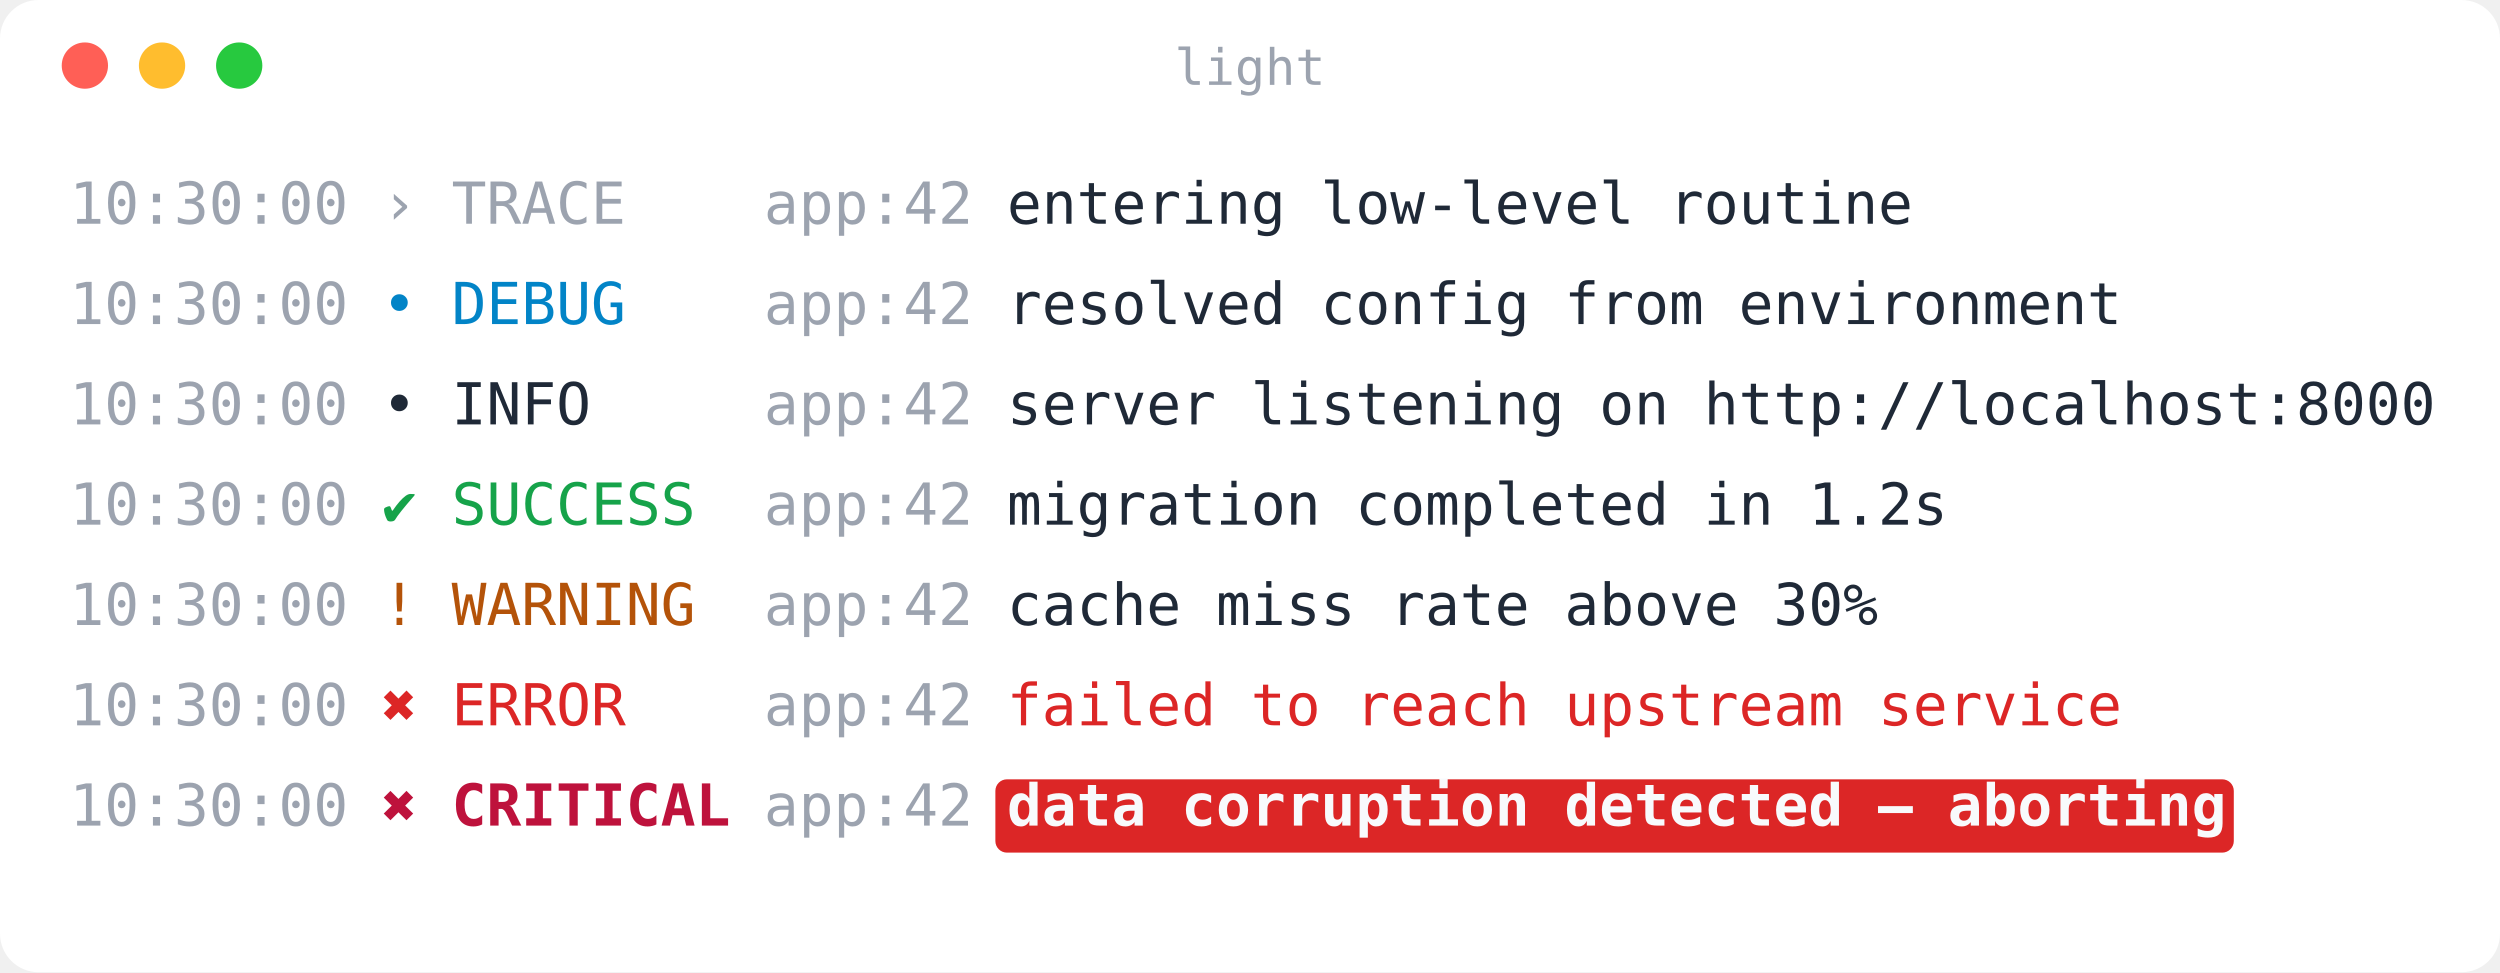
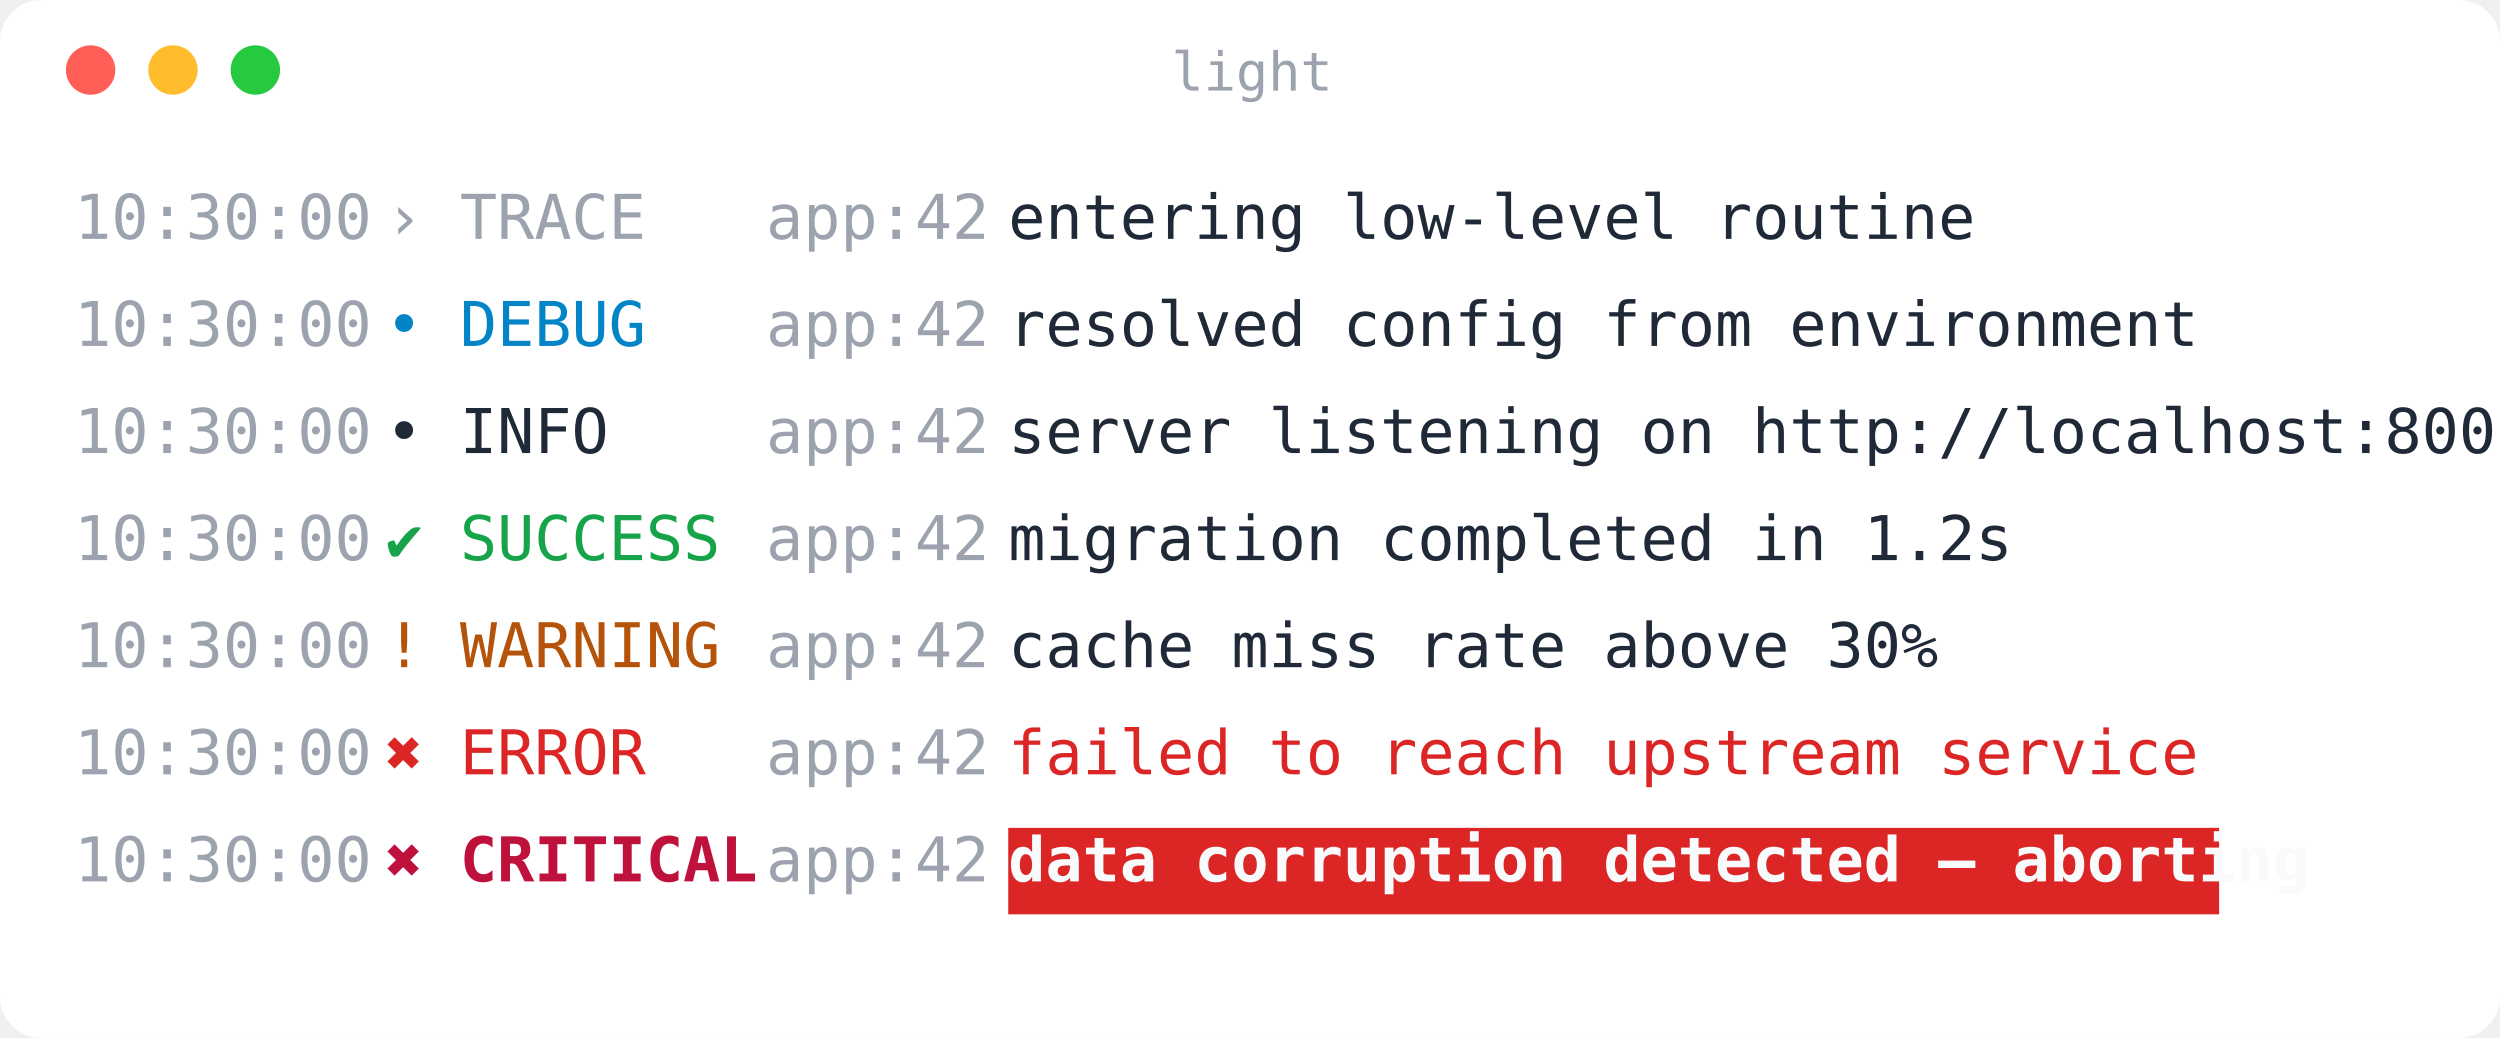
- <svg xmlns="http://www.w3.org/2000/svg" width="648" height="252" viewBox="0 0 648 252" font-family="ui-monospace, SFMono-Regular, Menlo, Consolas, monospace" font-size="15">
-   <rect width="648" height="252" rx="10" fill="#ffffff" />
+ <svg xmlns="http://www.w3.org/2000/svg" width="607" height="252" viewBox="0 0 607 252" font-family="ui-monospace, SFMono-Regular, Menlo, Consolas, monospace" font-size="15">
+   <rect width="607" height="252" rx="10" fill="#ffffff" />
  <circle cx="22" cy="17" r="6" fill="#ff5f56" />
  <circle cx="42" cy="17" r="6" fill="#ffbd2e" />
  <circle cx="62" cy="17" r="6" fill="#27c93f" />
-   <text x="324" y="22" fill="#9ca3af" font-size="13" text-anchor="middle">light</text>
-   <text x="18.0" y="58" fill="#9ca3af" font-weight="400" textLength="72.0" lengthAdjust="spacingAndGlyphs" xml:space="preserve">10:30:00</text>
-   <text x="99.0" y="58" fill="#9ca3af" font-weight="400" textLength="90.0" lengthAdjust="spacingAndGlyphs" xml:space="preserve">› TRACE   </text>
-   <text x="198.0" y="58" fill="#9ca3af" font-weight="400" textLength="54.0" lengthAdjust="spacingAndGlyphs" xml:space="preserve">app:42</text>
-   <text x="261.0" y="58" fill="#1f2937" font-weight="400" textLength="234.0" lengthAdjust="spacingAndGlyphs" xml:space="preserve">entering low-level routine</text>
-   <text x="18.0" y="84" fill="#9ca3af" font-weight="400" textLength="72.0" lengthAdjust="spacingAndGlyphs" xml:space="preserve">10:30:00</text>
-   <text x="99.0" y="84" fill="#0284c7" font-weight="400" textLength="90.0" lengthAdjust="spacingAndGlyphs" xml:space="preserve">• DEBUG   </text>
-   <text x="198.0" y="84" fill="#9ca3af" font-weight="400" textLength="54.0" lengthAdjust="spacingAndGlyphs" xml:space="preserve">app:42</text>
-   <text x="261.0" y="84" fill="#1f2937" font-weight="400" textLength="288.0" lengthAdjust="spacingAndGlyphs" xml:space="preserve">resolved config from environment</text>
-   <text x="18.0" y="110" fill="#9ca3af" font-weight="400" textLength="72.0" lengthAdjust="spacingAndGlyphs" xml:space="preserve">10:30:00</text>
-   <text x="99.0" y="110" fill="#1f2937" font-weight="400" textLength="90.0" lengthAdjust="spacingAndGlyphs" xml:space="preserve">• INFO    </text>
-   <text x="198.0" y="110" fill="#9ca3af" font-weight="400" textLength="54.0" lengthAdjust="spacingAndGlyphs" xml:space="preserve">app:42</text>
-   <text x="261.0" y="110" fill="#1f2937" font-weight="400" textLength="369.0" lengthAdjust="spacingAndGlyphs" xml:space="preserve">server listening on http://localhost:8000</text>
-   <text x="18.0" y="136" fill="#9ca3af" font-weight="400" textLength="72.0" lengthAdjust="spacingAndGlyphs" xml:space="preserve">10:30:00</text>
-   <text x="99.0" y="136" fill="#16a34a" font-weight="400" textLength="90.0" lengthAdjust="spacingAndGlyphs" xml:space="preserve">✔ SUCCESS </text>
-   <text x="198.0" y="136" fill="#9ca3af" font-weight="400" textLength="54.0" lengthAdjust="spacingAndGlyphs" xml:space="preserve">app:42</text>
-   <text x="261.0" y="136" fill="#1f2937" font-weight="400" textLength="243.0" lengthAdjust="spacingAndGlyphs" xml:space="preserve">migration completed in 1.2s</text>
-   <text x="18.0" y="162" fill="#9ca3af" font-weight="400" textLength="72.0" lengthAdjust="spacingAndGlyphs" xml:space="preserve">10:30:00</text>
-   <text x="99.0" y="162" fill="#b45309" font-weight="400" textLength="90.0" lengthAdjust="spacingAndGlyphs" xml:space="preserve">! WARNING </text>
-   <text x="198.0" y="162" fill="#9ca3af" font-weight="400" textLength="54.0" lengthAdjust="spacingAndGlyphs" xml:space="preserve">app:42</text>
-   <text x="261.0" y="162" fill="#1f2937" font-weight="400" textLength="225.0" lengthAdjust="spacingAndGlyphs" xml:space="preserve">cache miss rate above 30%</text>
-   <text x="18.0" y="188" fill="#9ca3af" font-weight="400" textLength="72.0" lengthAdjust="spacingAndGlyphs" xml:space="preserve">10:30:00</text>
-   <text x="99.0" y="188" fill="#dc2626" font-weight="400" textLength="90.0" lengthAdjust="spacingAndGlyphs" xml:space="preserve">✖ ERROR   </text>
-   <text x="198.0" y="188" fill="#9ca3af" font-weight="400" textLength="54.0" lengthAdjust="spacingAndGlyphs" xml:space="preserve">app:42</text>
-   <text x="261.0" y="188" fill="#dc2626" font-weight="400" textLength="288.0" lengthAdjust="spacingAndGlyphs" xml:space="preserve">failed to reach upstream service</text>
-   <rect x="258.0" y="202.0" width="321.0" height="19" rx="3" fill="#dc2626" />
-   <text x="18.0" y="214" fill="#9ca3af" font-weight="400" textLength="72.0" lengthAdjust="spacingAndGlyphs" xml:space="preserve">10:30:00</text>
-   <text x="99.0" y="214" fill="#be123c" font-weight="700" textLength="90.0" lengthAdjust="spacingAndGlyphs" xml:space="preserve">✖ CRITICAL</text>
-   <text x="198.0" y="214" fill="#9ca3af" font-weight="400" textLength="54.0" lengthAdjust="spacingAndGlyphs" xml:space="preserve">app:42</text>
-   <text x="261.0" y="214" fill="#f8fafc" font-weight="700" textLength="315.0" lengthAdjust="spacingAndGlyphs" xml:space="preserve">data corruption detected — aborting</text>
+   <text x="304" y="22" fill="#9ca3af" font-size="13" text-anchor="middle">light</text>
+   <text x="18.0" y="58" fill="#9ca3af" font-weight="400" textLength="67.2" lengthAdjust="spacing" xml:space="preserve">10:30:00</text>
+   <text x="93.6" y="58" fill="#9ca3af" font-weight="400" textLength="84.0" lengthAdjust="spacing" xml:space="preserve">› TRACE   </text>
+   <text x="186.0" y="58" fill="#9ca3af" font-weight="400" textLength="50.4" lengthAdjust="spacing" xml:space="preserve">app:42</text>
+   <text x="244.8" y="58" fill="#1f2937" font-weight="400" textLength="218.4" lengthAdjust="spacing" xml:space="preserve">entering low-level routine</text>
+   <text x="18.0" y="84" fill="#9ca3af" font-weight="400" textLength="67.2" lengthAdjust="spacing" xml:space="preserve">10:30:00</text>
+   <text x="93.6" y="84" fill="#0284c7" font-weight="400" textLength="84.0" lengthAdjust="spacing" xml:space="preserve">• DEBUG   </text>
+   <text x="186.0" y="84" fill="#9ca3af" font-weight="400" textLength="50.4" lengthAdjust="spacing" xml:space="preserve">app:42</text>
+   <text x="244.8" y="84" fill="#1f2937" font-weight="400" textLength="268.8" lengthAdjust="spacing" xml:space="preserve">resolved config from environment</text>
+   <text x="18.0" y="110" fill="#9ca3af" font-weight="400" textLength="67.2" lengthAdjust="spacing" xml:space="preserve">10:30:00</text>
+   <text x="93.6" y="110" fill="#1f2937" font-weight="400" textLength="84.0" lengthAdjust="spacing" xml:space="preserve">• INFO    </text>
+   <text x="186.0" y="110" fill="#9ca3af" font-weight="400" textLength="50.4" lengthAdjust="spacing" xml:space="preserve">app:42</text>
+   <text x="244.8" y="110" fill="#1f2937" font-weight="400" textLength="344.4" lengthAdjust="spacing" xml:space="preserve">server listening on http://localhost:8000</text>
+   <text x="18.0" y="136" fill="#9ca3af" font-weight="400" textLength="67.2" lengthAdjust="spacing" xml:space="preserve">10:30:00</text>
+   <text x="93.6" y="136" fill="#16a34a" font-weight="400" textLength="84.0" lengthAdjust="spacing" xml:space="preserve">✔ SUCCESS </text>
+   <text x="186.0" y="136" fill="#9ca3af" font-weight="400" textLength="50.4" lengthAdjust="spacing" xml:space="preserve">app:42</text>
+   <text x="244.8" y="136" fill="#1f2937" font-weight="400" textLength="226.8" lengthAdjust="spacing" xml:space="preserve">migration completed in 1.2s</text>
+   <text x="18.0" y="162" fill="#9ca3af" font-weight="400" textLength="67.2" lengthAdjust="spacing" xml:space="preserve">10:30:00</text>
+   <text x="93.6" y="162" fill="#b45309" font-weight="400" textLength="84.0" lengthAdjust="spacing" xml:space="preserve">! WARNING </text>
+   <text x="186.0" y="162" fill="#9ca3af" font-weight="400" textLength="50.4" lengthAdjust="spacing" xml:space="preserve">app:42</text>
+   <text x="244.8" y="162" fill="#1f2937" font-weight="400" textLength="210.0" lengthAdjust="spacing" xml:space="preserve">cache miss rate above 30%</text>
+   <text x="18.0" y="188" fill="#9ca3af" font-weight="400" textLength="67.2" lengthAdjust="spacing" xml:space="preserve">10:30:00</text>
+   <text x="93.6" y="188" fill="#dc2626" font-weight="400" textLength="84.0" lengthAdjust="spacing" xml:space="preserve">✖ ERROR   </text>
+   <text x="186.0" y="188" fill="#9ca3af" font-weight="400" textLength="50.4" lengthAdjust="spacing" xml:space="preserve">app:42</text>
+   <text x="244.8" y="188" fill="#dc2626" font-weight="400" textLength="268.8" lengthAdjust="spacing" xml:space="preserve">failed to reach upstream service</text>
+   <rect x="244.8" y="201.0" width="294.0" height="21" fill="#dc2626" />
+   <text x="18.0" y="214" fill="#9ca3af" font-weight="400" textLength="67.2" lengthAdjust="spacing" xml:space="preserve">10:30:00</text>
+   <text x="93.6" y="214" fill="#be123c" font-weight="700" textLength="84.0" lengthAdjust="spacing" xml:space="preserve">✖ CRITICAL</text>
+   <text x="186.0" y="214" fill="#9ca3af" font-weight="400" textLength="50.4" lengthAdjust="spacing" xml:space="preserve">app:42</text>
+   <text x="244.8" y="214" fill="#f8fafc" font-weight="700" textLength="294.0" lengthAdjust="spacing" xml:space="preserve">data corruption detected — aborting</text>
</svg>
